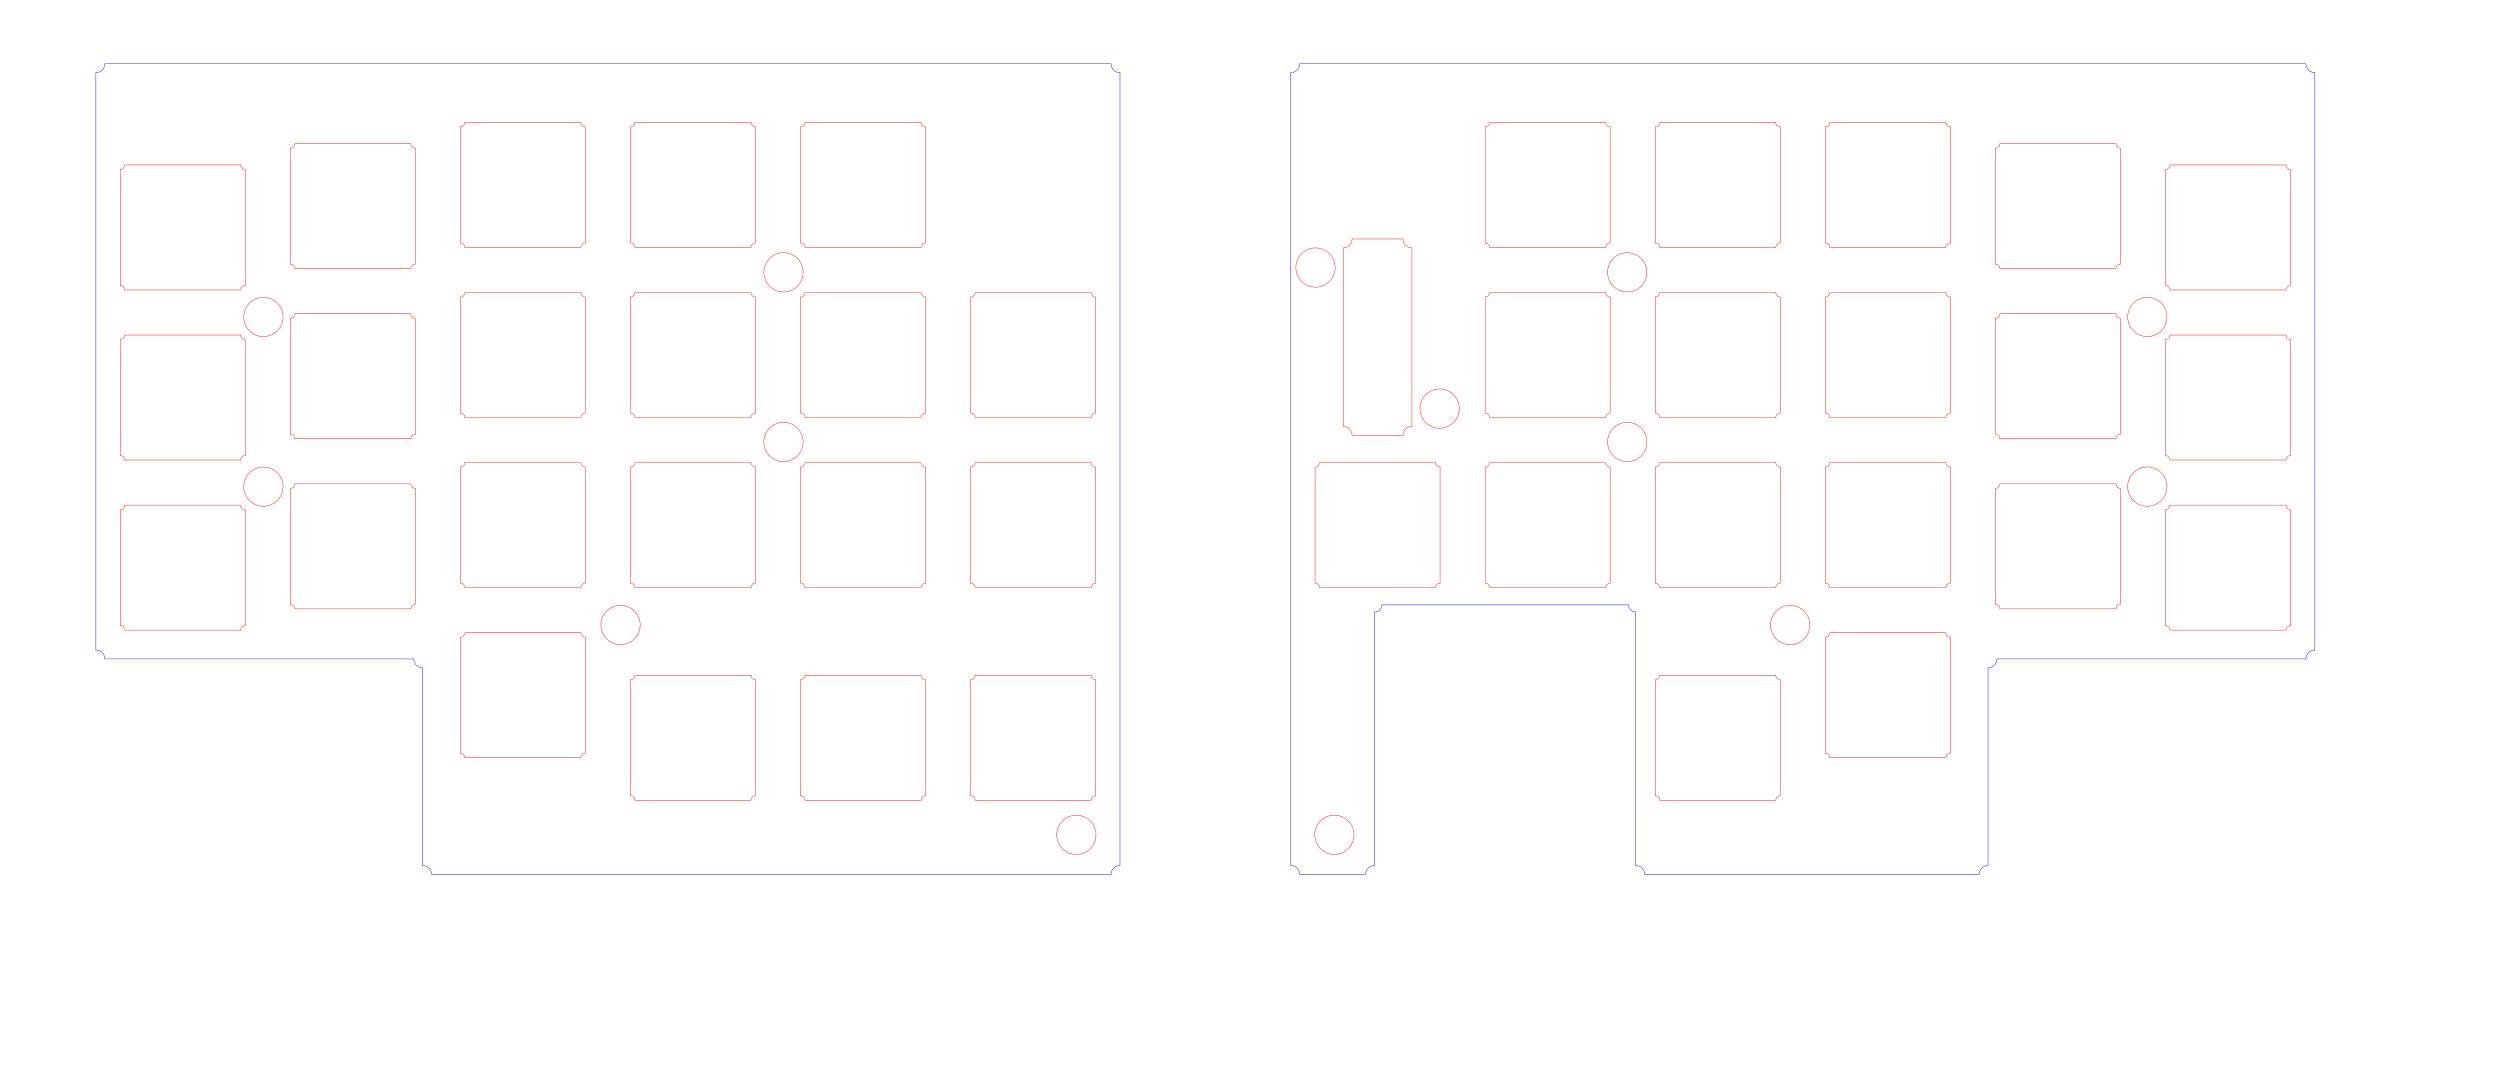
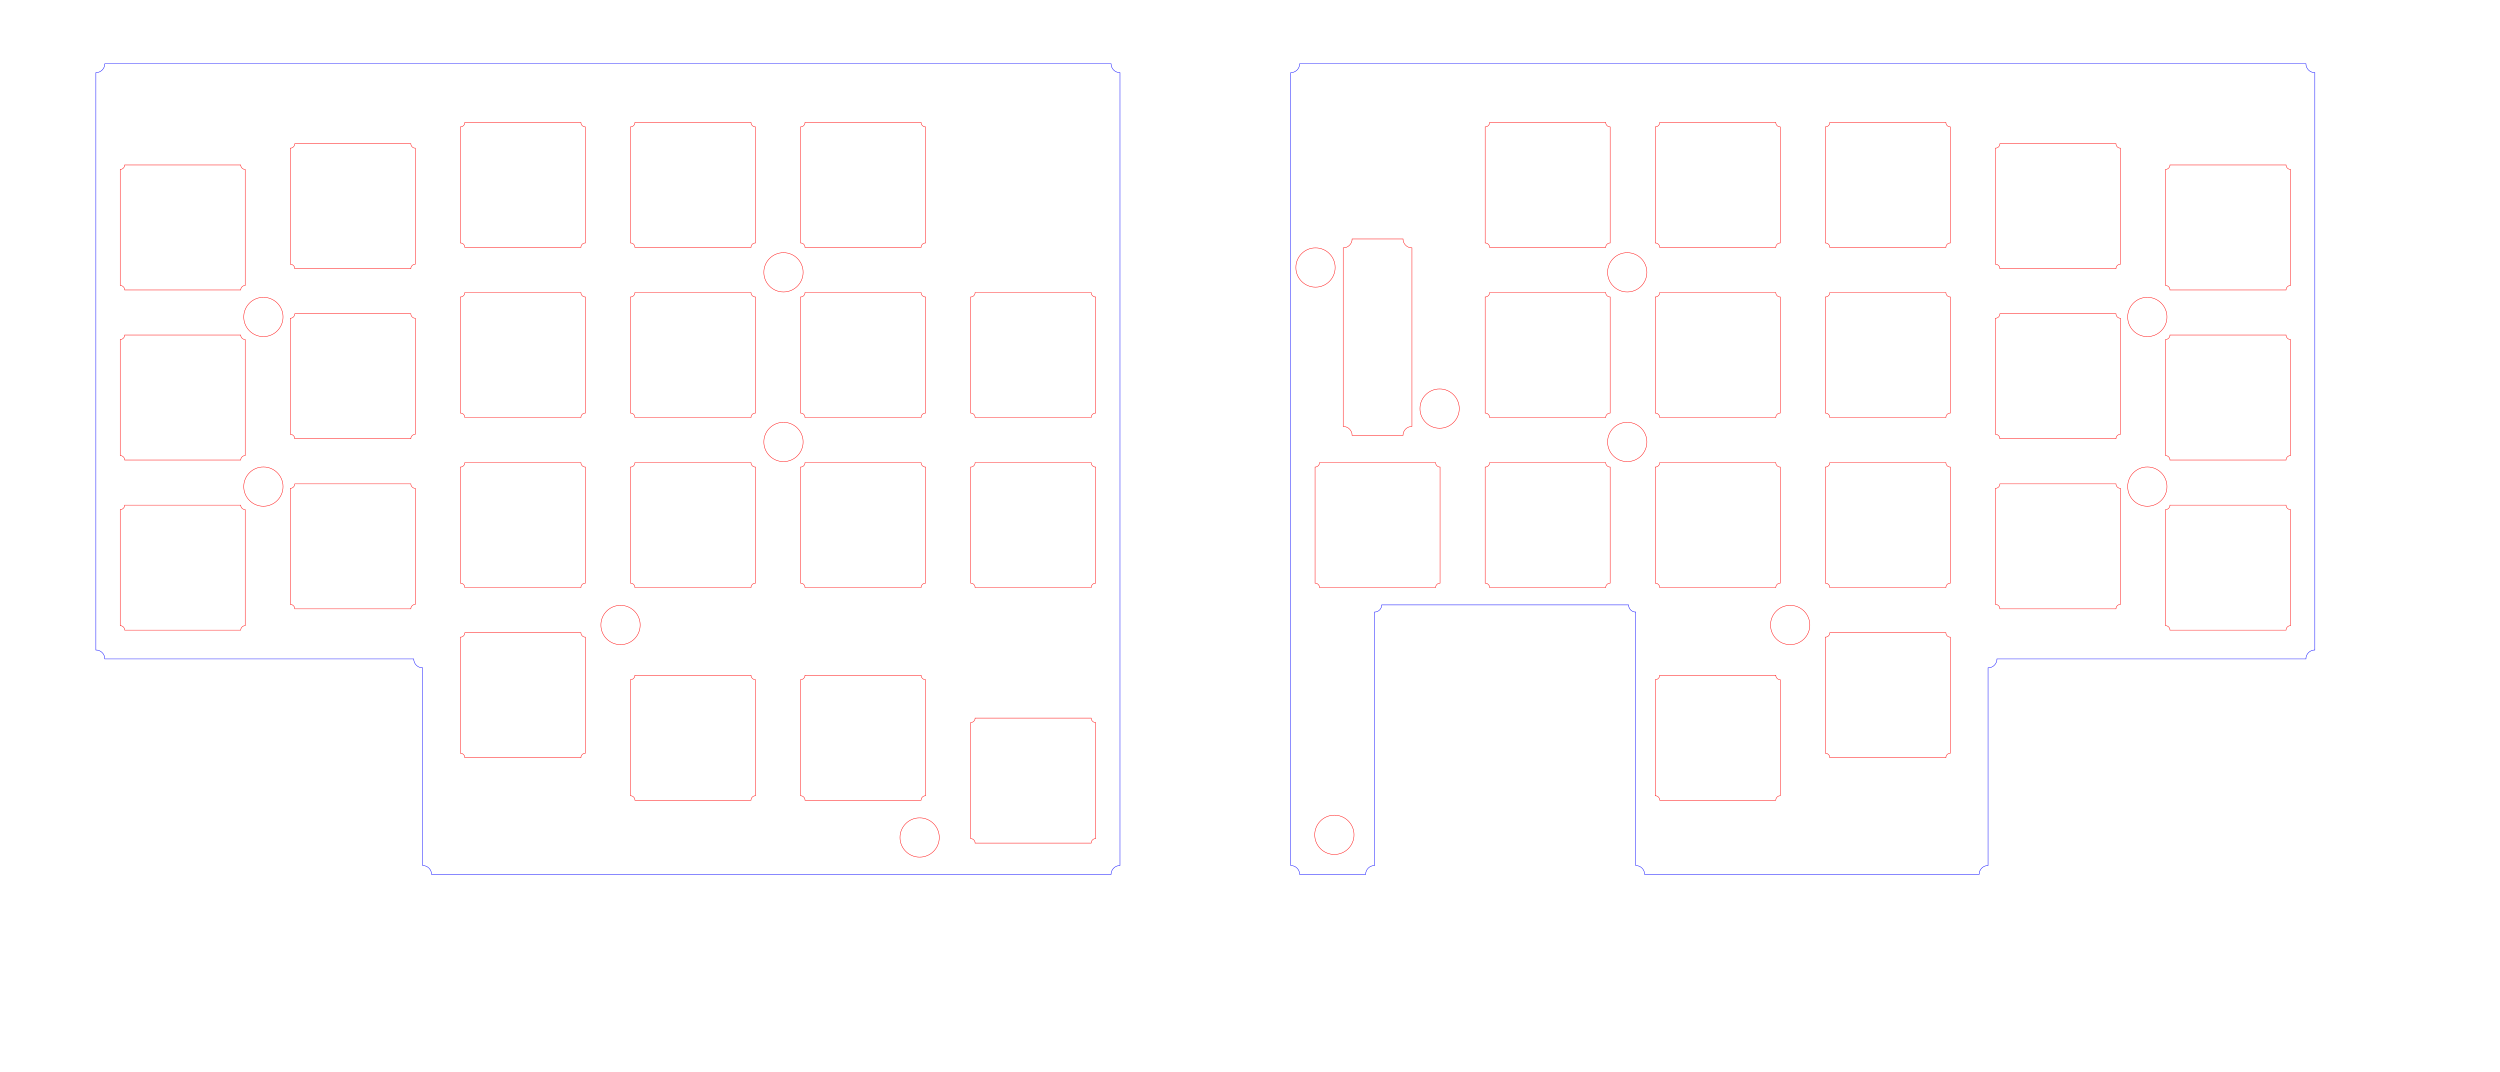
<svg xmlns="http://www.w3.org/2000/svg" version="1.1" width="280.0mm" height="120.0mm" viewBox="0 0 280.0 120.0">
  <g id="CUT2" style="fill:none;stroke:#0000ff;stroke-width:0.05">
    <path d="M 10.738 8.137 A 1 1 0 0 0 11.738 7.138 L 124.438 7.138 A 1 1 0 0 0 125.438 8.137 L 125.438 96.938 A 1 1 0 0 0 124.438 97.938 L 48.337 97.938 A 1 1 0 0 0 47.337 96.938 L 47.337 74.8 A 1 1 0 0 1 46.337 73.8 L 11.738 73.8 A 1 1 0 0 0 10.738 72.8 L 10.738 8.137 Z" />
    <path d="M 144.562 8.137 A 1 1 0 0 0 145.562 7.138 L 258.262 7.138 A 1 1 0 0 0 259.262 8.137 L 259.262 72.8 A 1 1 0 0 0 258.262 73.8 L 223.662 73.8 A 1 1 0 0 1 222.662 74.8 L 222.662 96.938 A 1 1 0 0 0 221.662 97.938 L 184.2 97.938 A 1 1 0 0 0 183.2 96.938 L 183.2 68.55 A 0.8 0.8 0 0 1 182.4 67.75 L 154.75 67.75 A 0.8 0.8 0 0 1 153.95 68.55 L 153.95 96.938 A 1 1 0 0 0 152.95 97.938 L 145.562 97.938 A 1 1 0 0 0 144.562 96.938 L 144.562 8.137 Z" />
  </g>
  <g id="CUT1" style="fill:none;stroke:#ff0000;stroke-width:0.05">
    <path d="M 13.463 18.975 A 0.5 0.5 0 0 0 13.963 18.475 L 26.962 18.475 A 0.5 0.5 0 0 0 27.462 18.975 L 27.462 31.975 A 0.5 0.5 0 0 0 26.962 32.475 L 13.963 32.475 A 0.5 0.5 0 0 0 13.463 31.975 L 13.463 18.975 Z" />
    <path d="M 13.463 38.025 A 0.5 0.5 0 0 0 13.963 37.525 L 26.962 37.525 A 0.5 0.5 0 0 0 27.462 38.025 L 27.462 51.025 A 0.5 0.5 0 0 0 26.962 51.525 L 13.963 51.525 A 0.5 0.5 0 0 0 13.463 51.025 L 13.463 38.025 Z" />
    <path d="M 13.463 57.075 A 0.5 0.5 0 0 0 13.963 56.575 L 26.962 56.575 A 0.5 0.5 0 0 0 27.462 57.075 L 27.462 70.075 A 0.5 0.5 0 0 0 26.962 70.575 L 13.963 70.575 A 0.5 0.5 0 0 0 13.463 70.075 L 13.463 57.075 Z" />
    <path d="M 32.513 16.594 A 0.5 0.5 0 0 0 33.013 16.094 L 46.013 16.094 A 0.5 0.5 0 0 0 46.513 16.594 L 46.513 29.594 A 0.5 0.5 0 0 0 46.013 30.094 L 33.013 30.094 A 0.5 0.5 0 0 0 32.513 29.594 L 32.513 16.594 Z" />
    <path d="M 32.513 35.644 A 0.5 0.5 0 0 0 33.013 35.144 L 46.013 35.144 A 0.5 0.5 0 0 0 46.513 35.644 L 46.513 48.644 A 0.5 0.5 0 0 0 46.013 49.144 L 33.013 49.144 A 0.5 0.5 0 0 0 32.513 48.644 L 32.513 35.644 Z" />
    <path d="M 32.513 54.694 A 0.5 0.5 0 0 0 33.013 54.194 L 46.013 54.194 A 0.5 0.5 0 0 0 46.513 54.694 L 46.513 67.694 A 0.5 0.5 0 0 0 46.013 68.194 L 33.013 68.194 A 0.5 0.5 0 0 0 32.513 67.694 L 32.513 54.694 Z" />
    <path d="M 51.562 14.213 A 0.5 0.5 0 0 0 52.062 13.713 L 65.062 13.713 A 0.5 0.5 0 0 0 65.562 14.213 L 65.562 27.212 A 0.5 0.5 0 0 0 65.062 27.712 L 52.062 27.712 A 0.5 0.5 0 0 0 51.562 27.212 L 51.562 14.213 Z" />
    <path d="M 51.562 33.263 A 0.5 0.5 0 0 0 52.062 32.763 L 65.062 32.763 A 0.5 0.5 0 0 0 65.562 33.263 L 65.562 46.263 A 0.5 0.5 0 0 0 65.062 46.763 L 52.062 46.763 A 0.5 0.5 0 0 0 51.562 46.263 L 51.562 33.263 Z" />
    <path d="M 51.562 52.312 A 0.5 0.5 0 0 0 52.062 51.812 L 65.062 51.812 A 0.5 0.5 0 0 0 65.562 52.312 L 65.562 65.312 A 0.5 0.5 0 0 0 65.062 65.812 L 52.062 65.812 A 0.5 0.5 0 0 0 51.562 65.312 L 51.562 52.312 Z" />
    <path d="M 70.612 14.213 A 0.5 0.5 0 0 0 71.112 13.713 L 84.112 13.713 A 0.5 0.5 0 0 0 84.612 14.213 L 84.612 27.212 A 0.5 0.5 0 0 0 84.112 27.712 L 71.112 27.712 A 0.5 0.5 0 0 0 70.612 27.212 L 70.612 14.213 Z" />
    <path d="M 70.612 33.263 A 0.5 0.5 0 0 0 71.112 32.763 L 84.112 32.763 A 0.5 0.5 0 0 0 84.612 33.263 L 84.612 46.263 A 0.5 0.5 0 0 0 84.112 46.763 L 71.112 46.763 A 0.5 0.5 0 0 0 70.612 46.263 L 70.612 33.263 Z" />
    <path d="M 70.612 52.312 A 0.5 0.5 0 0 0 71.112 51.812 L 84.112 51.812 A 0.5 0.5 0 0 0 84.612 52.312 L 84.612 65.312 A 0.5 0.5 0 0 0 84.112 65.812 L 71.112 65.812 A 0.5 0.5 0 0 0 70.612 65.312 L 70.612 52.312 Z" />
    <path d="M 89.662 14.213 A 0.5 0.5 0 0 0 90.162 13.713 L 103.162 13.713 A 0.5 0.5 0 0 0 103.662 14.213 L 103.662 27.212 A 0.5 0.5 0 0 0 103.162 27.712 L 90.162 27.712 A 0.5 0.5 0 0 0 89.662 27.212 L 89.662 14.213 Z" />
    <path d="M 89.662 33.263 A 0.5 0.5 0 0 0 90.162 32.763 L 103.162 32.763 A 0.5 0.5 0 0 0 103.662 33.263 L 103.662 46.263 A 0.5 0.5 0 0 0 103.162 46.763 L 90.162 46.763 A 0.5 0.5 0 0 0 89.662 46.263 L 89.662 33.263 Z" />
    <path d="M 89.662 52.312 A 0.5 0.5 0 0 0 90.162 51.812 L 103.162 51.812 A 0.5 0.5 0 0 0 103.662 52.312 L 103.662 65.312 A 0.5 0.5 0 0 0 103.162 65.812 L 90.162 65.812 A 0.5 0.5 0 0 0 89.662 65.312 L 89.662 52.312 Z" />
    <path d="M 108.713 33.263 A 0.5 0.5 0 0 0 109.213 32.763 L 122.213 32.763 A 0.5 0.5 0 0 0 122.713 33.263 L 122.713 46.263 A 0.5 0.5 0 0 0 122.213 46.763 L 109.213 46.763 A 0.5 0.5 0 0 0 108.713 46.263 L 108.713 33.263 Z" />
    <path d="M 108.713 52.312 A 0.5 0.5 0 0 0 109.213 51.812 L 122.213 51.812 A 0.5 0.5 0 0 0 122.713 52.312 L 122.713 65.312 A 0.5 0.5 0 0 0 122.213 65.812 L 109.213 65.812 A 0.5 0.5 0 0 0 108.713 65.312 L 108.713 52.312 Z" />
    <path d="M 51.562 71.362 A 0.5 0.5 0 0 0 52.062 70.862 L 65.062 70.862 A 0.5 0.5 0 0 0 65.562 71.362 L 65.562 84.362 A 0.5 0.5 0 0 0 65.062 84.862 L 52.062 84.862 A 0.5 0.5 0 0 0 51.562 84.362 L 51.562 71.362 Z" />
    <path d="M 70.612 76.125 A 0.5 0.5 0 0 0 71.112 75.625 L 84.112 75.625 A 0.5 0.5 0 0 0 84.612 76.125 L 84.612 89.125 A 0.5 0.5 0 0 0 84.112 89.625 L 71.112 89.625 A 0.5 0.5 0 0 0 70.612 89.125 L 70.612 76.125 Z" />
    <path d="M 89.662 76.125 A 0.5 0.5 0 0 0 90.162 75.625 L 103.162 75.625 A 0.5 0.5 0 0 0 103.662 76.125 L 103.662 89.125 A 0.5 0.5 0 0 0 103.162 89.625 L 90.162 89.625 A 0.5 0.5 0 0 0 89.662 89.125 L 89.662 76.125 Z" />
-     <path d="M 108.713 76.125 A 0.5 0.5 0 0 0 109.213 75.625 L 122.213 75.625 A 0.5 0.5 0 0 0 122.713 76.125 L 122.713 89.125 A 0.5 0.5 0 0 0 122.213 89.625 L 109.213 89.625 A 0.5 0.5 0 0 0 108.713 89.125 L 108.713 76.125 Z" />
+     <path d="M 108.713 80.925 A 0.5 0.5 0 0 0 109.213 80.425 L 122.213 80.425 A 0.5 0.5 0 0 0 122.713 80.925 L 122.713 93.925 A 0.5 0.5 0 0 0 122.213 94.425 L 109.213 94.425 A 0.5 0.5 0 0 0 108.713 93.925 L 108.713 80.925 Z" />
    <path d="M 85.55 30.5 A 2.2 2.2 0 1 0 89.95 30.5 A 2.2 2.2 0 1 0 85.55 30.5 Z" />
    <path d="M 27.3 35.5 A 2.2 2.2 0 1 0 31.7 35.5 A 2.2 2.2 0 1 0 27.3 35.5 Z" />
    <path d="M 27.3 54.5 A 2.2 2.2 0 1 0 31.7 54.5 A 2.2 2.2 0 1 0 27.3 54.5 Z" />
    <path d="M 85.55 49.5 A 2.2 2.2 0 1 0 89.95 49.5 A 2.2 2.2 0 1 0 85.55 49.5 Z" />
-     <path d="M 118.35 93.5 A 2.2 2.2 0 1 0 122.75 93.5 A 2.2 2.2 0 1 0 118.35 93.5 Z" />
+     <path d="M 100.8 93.8 A 2.2 2.2 0 1 0 105.2 93.8 A 2.2 2.2 0 1 0 100.8 93.8 Z" />
    <path d="M 67.3 70 A 2.2 2.2 0 1 0 71.7 70 A 2.2 2.2 0 1 0 67.3 70 Z" />
    <path d="M 242.537 18.975 A 0.5 0.5 0 0 0 243.037 18.475 L 256.038 18.475 A 0.5 0.5 0 0 0 256.538 18.975 L 256.538 31.975 A 0.5 0.5 0 0 0 256.038 32.475 L 243.037 32.475 A 0.5 0.5 0 0 0 242.537 31.975 L 242.537 18.975 Z" />
    <path d="M 242.537 38.025 A 0.5 0.5 0 0 0 243.037 37.525 L 256.038 37.525 A 0.5 0.5 0 0 0 256.538 38.025 L 256.538 51.025 A 0.5 0.5 0 0 0 256.038 51.525 L 243.037 51.525 A 0.5 0.5 0 0 0 242.537 51.025 L 242.537 38.025 Z" />
    <path d="M 242.537 57.075 A 0.5 0.5 0 0 0 243.037 56.575 L 256.038 56.575 A 0.5 0.5 0 0 0 256.538 57.075 L 256.538 70.075 A 0.5 0.5 0 0 0 256.038 70.575 L 243.037 70.575 A 0.5 0.5 0 0 0 242.537 70.075 L 242.537 57.075 Z" />
    <path d="M 223.488 16.594 A 0.5 0.5 0 0 0 223.988 16.094 L 236.988 16.094 A 0.5 0.5 0 0 0 237.488 16.594 L 237.488 29.594 A 0.5 0.5 0 0 0 236.988 30.094 L 223.988 30.094 A 0.5 0.5 0 0 0 223.488 29.594 L 223.488 16.594 Z" />
    <path d="M 223.488 35.644 A 0.5 0.5 0 0 0 223.988 35.144 L 236.988 35.144 A 0.5 0.5 0 0 0 237.488 35.644 L 237.488 48.644 A 0.5 0.5 0 0 0 236.988 49.144 L 223.988 49.144 A 0.5 0.5 0 0 0 223.488 48.644 L 223.488 35.644 Z" />
    <path d="M 223.488 54.694 A 0.5 0.5 0 0 0 223.988 54.194 L 236.988 54.194 A 0.5 0.5 0 0 0 237.488 54.694 L 237.488 67.694 A 0.5 0.5 0 0 0 236.988 68.194 L 223.988 68.194 A 0.5 0.5 0 0 0 223.488 67.694 L 223.488 54.694 Z" />
    <path d="M 204.438 14.213 A 0.5 0.5 0 0 0 204.938 13.713 L 217.938 13.713 A 0.5 0.5 0 0 0 218.438 14.213 L 218.438 27.212 A 0.5 0.5 0 0 0 217.938 27.712 L 204.938 27.712 A 0.5 0.5 0 0 0 204.438 27.212 L 204.438 14.213 Z" />
    <path d="M 204.438 33.263 A 0.5 0.5 0 0 0 204.938 32.763 L 217.938 32.763 A 0.5 0.5 0 0 0 218.438 33.263 L 218.438 46.263 A 0.5 0.5 0 0 0 217.938 46.763 L 204.938 46.763 A 0.5 0.5 0 0 0 204.438 46.263 L 204.438 33.263 Z" />
    <path d="M 204.438 52.312 A 0.5 0.5 0 0 0 204.938 51.812 L 217.938 51.812 A 0.5 0.5 0 0 0 218.438 52.312 L 218.438 65.312 A 0.5 0.5 0 0 0 217.938 65.812 L 204.938 65.812 A 0.5 0.5 0 0 0 204.438 65.312 L 204.438 52.312 Z" />
    <path d="M 185.387 14.213 A 0.5 0.5 0 0 0 185.887 13.713 L 198.887 13.713 A 0.5 0.5 0 0 0 199.387 14.213 L 199.387 27.212 A 0.5 0.5 0 0 0 198.887 27.712 L 185.887 27.712 A 0.5 0.5 0 0 0 185.387 27.212 L 185.387 14.213 Z" />
    <path d="M 185.387 33.263 A 0.5 0.5 0 0 0 185.887 32.763 L 198.887 32.763 A 0.5 0.5 0 0 0 199.387 33.263 L 199.387 46.263 A 0.5 0.5 0 0 0 198.887 46.763 L 185.887 46.763 A 0.5 0.5 0 0 0 185.387 46.263 L 185.387 33.263 Z" />
    <path d="M 185.387 52.312 A 0.5 0.5 0 0 0 185.887 51.812 L 198.887 51.812 A 0.5 0.5 0 0 0 199.387 52.312 L 199.387 65.312 A 0.5 0.5 0 0 0 198.887 65.812 L 185.887 65.812 A 0.5 0.5 0 0 0 185.387 65.312 L 185.387 52.312 Z" />
    <path d="M 166.338 14.213 A 0.5 0.5 0 0 0 166.838 13.713 L 179.838 13.713 A 0.5 0.5 0 0 0 180.338 14.213 L 180.338 27.212 A 0.5 0.5 0 0 0 179.838 27.712 L 166.838 27.712 A 0.5 0.5 0 0 0 166.338 27.212 L 166.338 14.213 Z" />
    <path d="M 166.338 33.263 A 0.5 0.5 0 0 0 166.838 32.763 L 179.838 32.763 A 0.5 0.5 0 0 0 180.338 33.263 L 180.338 46.263 A 0.5 0.5 0 0 0 179.838 46.763 L 166.838 46.763 A 0.5 0.5 0 0 0 166.338 46.263 L 166.338 33.263 Z" />
    <path d="M 166.338 52.312 A 0.5 0.5 0 0 0 166.838 51.812 L 179.838 51.812 A 0.5 0.5 0 0 0 180.338 52.312 L 180.338 65.312 A 0.5 0.5 0 0 0 179.838 65.812 L 166.838 65.812 A 0.5 0.5 0 0 0 166.338 65.312 L 166.338 52.312 Z" />
    <path d="M 147.287 52.312 A 0.5 0.5 0 0 0 147.787 51.812 L 160.787 51.812 A 0.5 0.5 0 0 0 161.287 52.312 L 161.287 65.312 A 0.5 0.5 0 0 0 160.787 65.812 L 147.787 65.812 A 0.5 0.5 0 0 0 147.287 65.312 L 147.287 52.312 Z" />
    <path d="M 185.387 76.125 A 0.5 0.5 0 0 0 185.887 75.625 L 198.887 75.625 A 0.5 0.5 0 0 0 199.387 76.125 L 199.387 89.125 A 0.5 0.5 0 0 0 198.887 89.625 L 185.887 89.625 A 0.5 0.5 0 0 0 185.387 89.125 L 185.387 76.125 Z" />
    <path d="M 204.438 71.362 A 0.5 0.5 0 0 0 204.938 70.862 L 217.938 70.862 A 0.5 0.5 0 0 0 218.438 71.362 L 218.438 84.362 A 0.5 0.5 0 0 0 217.938 84.862 L 204.938 84.862 A 0.5 0.5 0 0 0 204.438 84.362 L 204.438 71.362 Z" />
    <path d="M 150.438 27.762 A 1 1 0 0 0 151.438 26.762 L 157.137 26.762 A 1 1 0 0 0 158.137 27.762 L 158.137 47.763 A 1 1 0 0 0 157.137 48.763 L 151.438 48.763 A 1 1 0 0 0 150.438 47.763 L 150.438 27.762 Z" />
    <path d="M 180.05 30.5 A 2.2 2.2 0 1 0 184.45 30.5 A 2.2 2.2 0 1 0 180.05 30.5 Z" />
    <path d="M 238.3 35.5 A 2.2 2.2 0 1 0 242.7 35.5 A 2.2 2.2 0 1 0 238.3 35.5 Z" />
    <path d="M 238.3 54.5 A 2.2 2.2 0 1 0 242.7 54.5 A 2.2 2.2 0 1 0 238.3 54.5 Z" />
    <path d="M 180.05 49.5 A 2.2 2.2 0 1 0 184.45 49.5 A 2.2 2.2 0 1 0 180.05 49.5 Z" />
    <path d="M 147.25 93.5 A 2.2 2.2 0 1 0 151.65 93.5 A 2.2 2.2 0 1 0 147.25 93.5 Z" />
    <path d="M 198.3 70 A 2.2 2.2 0 1 0 202.7 70 A 2.2 2.2 0 1 0 198.3 70 Z" />
    <path d="M 145.137 29.962 A 2.2 2.2 0 1 0 149.537 29.962 A 2.2 2.2 0 1 0 145.137 29.962 Z" />
    <path d="M 159.037 45.763 A 2.2 2.2 0 1 0 163.438 45.763 A 2.2 2.2 0 1 0 159.037 45.763 Z" />
  </g>
</svg>
